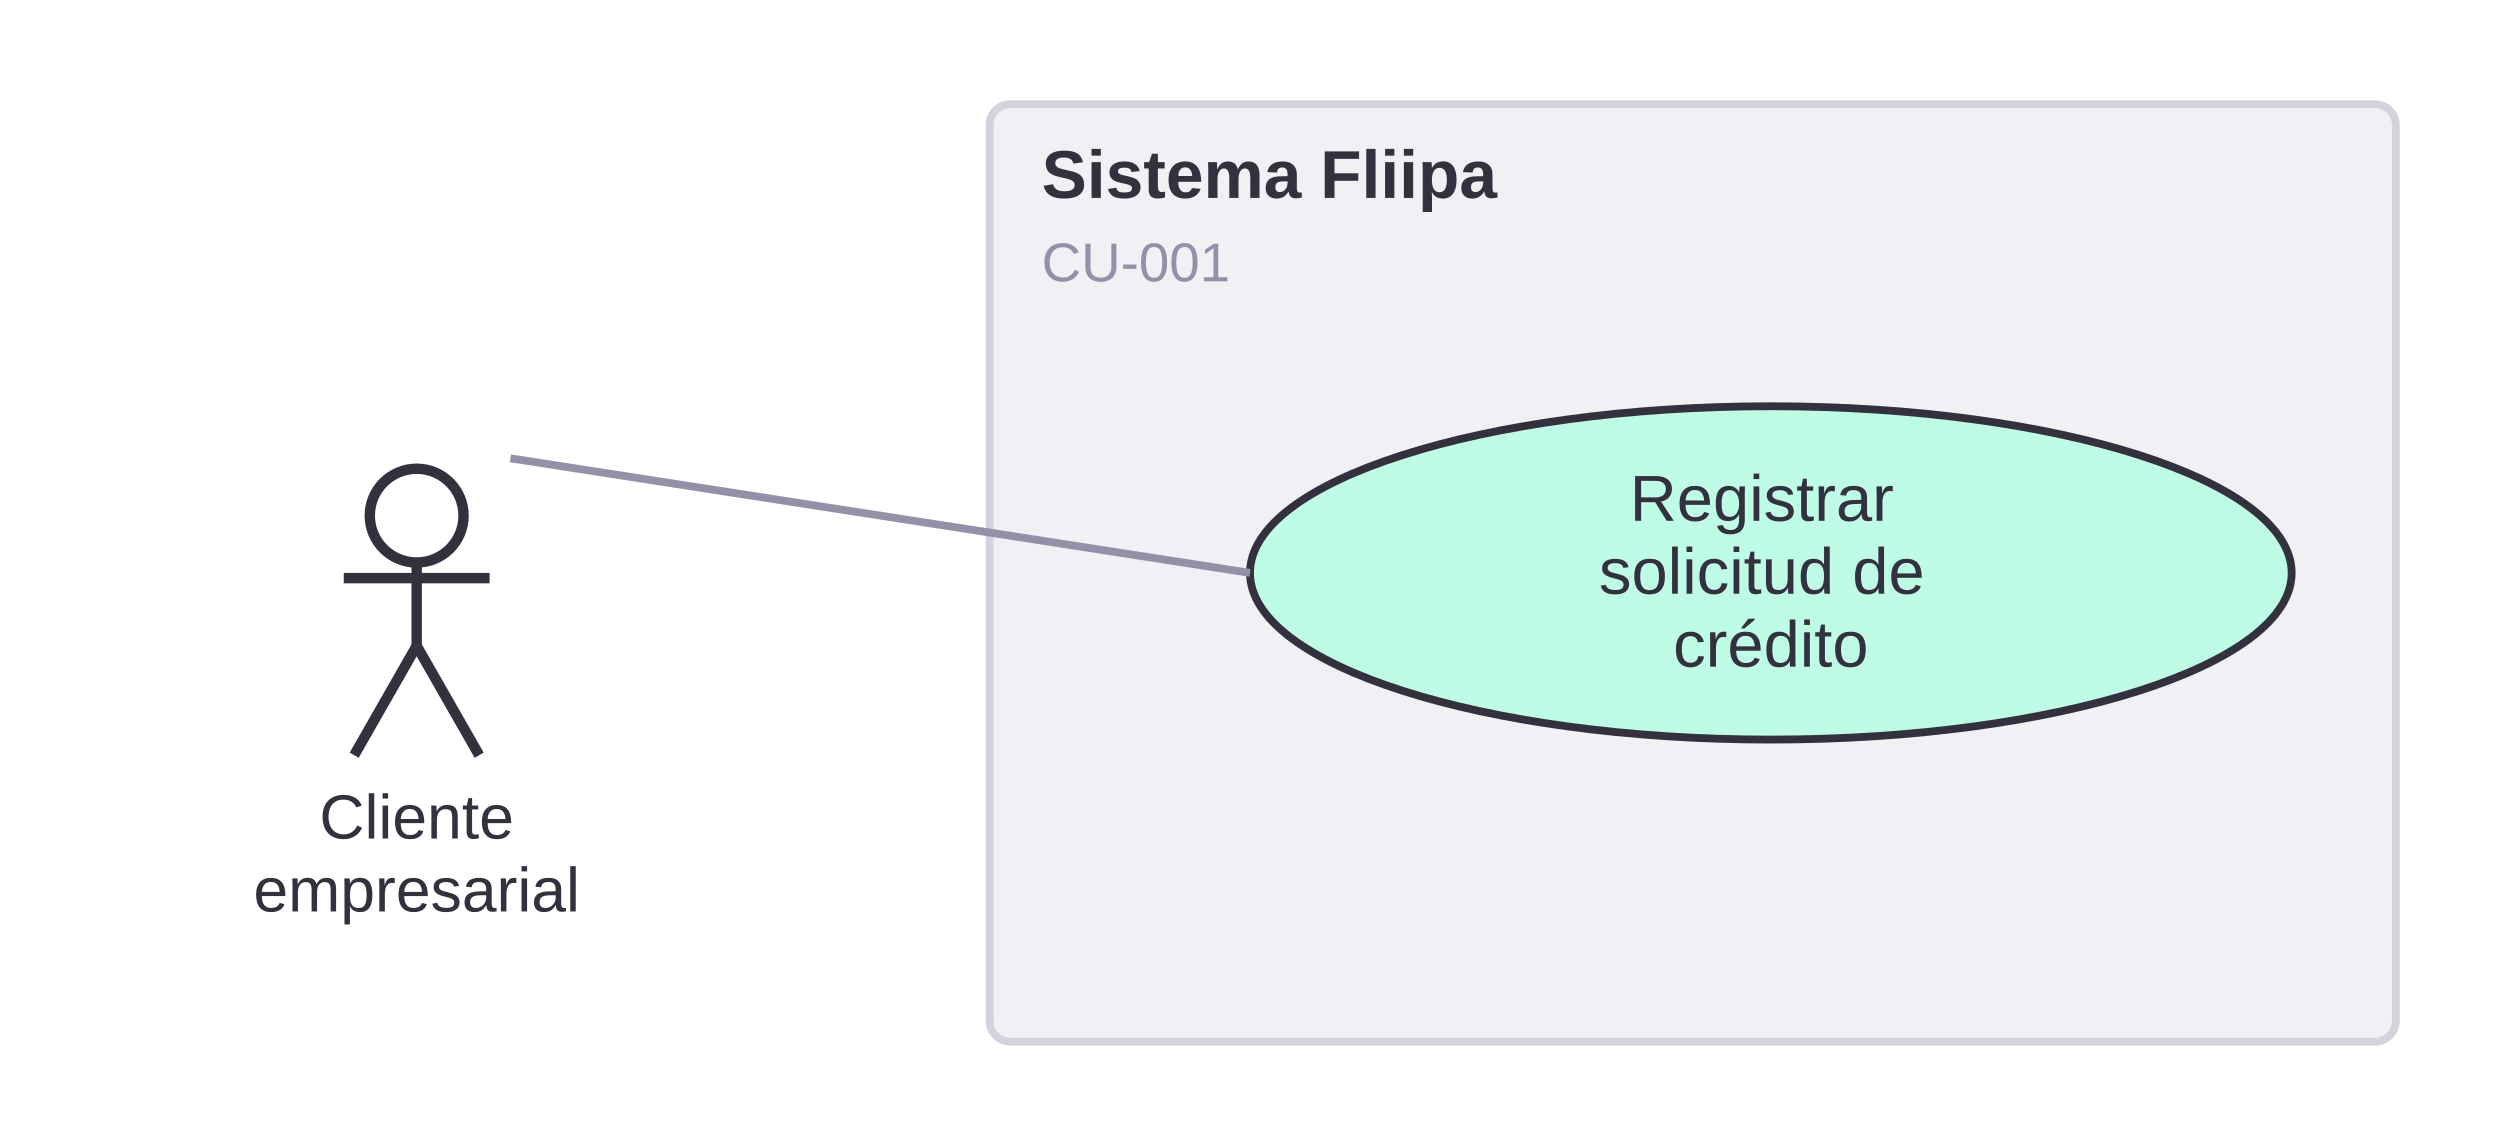
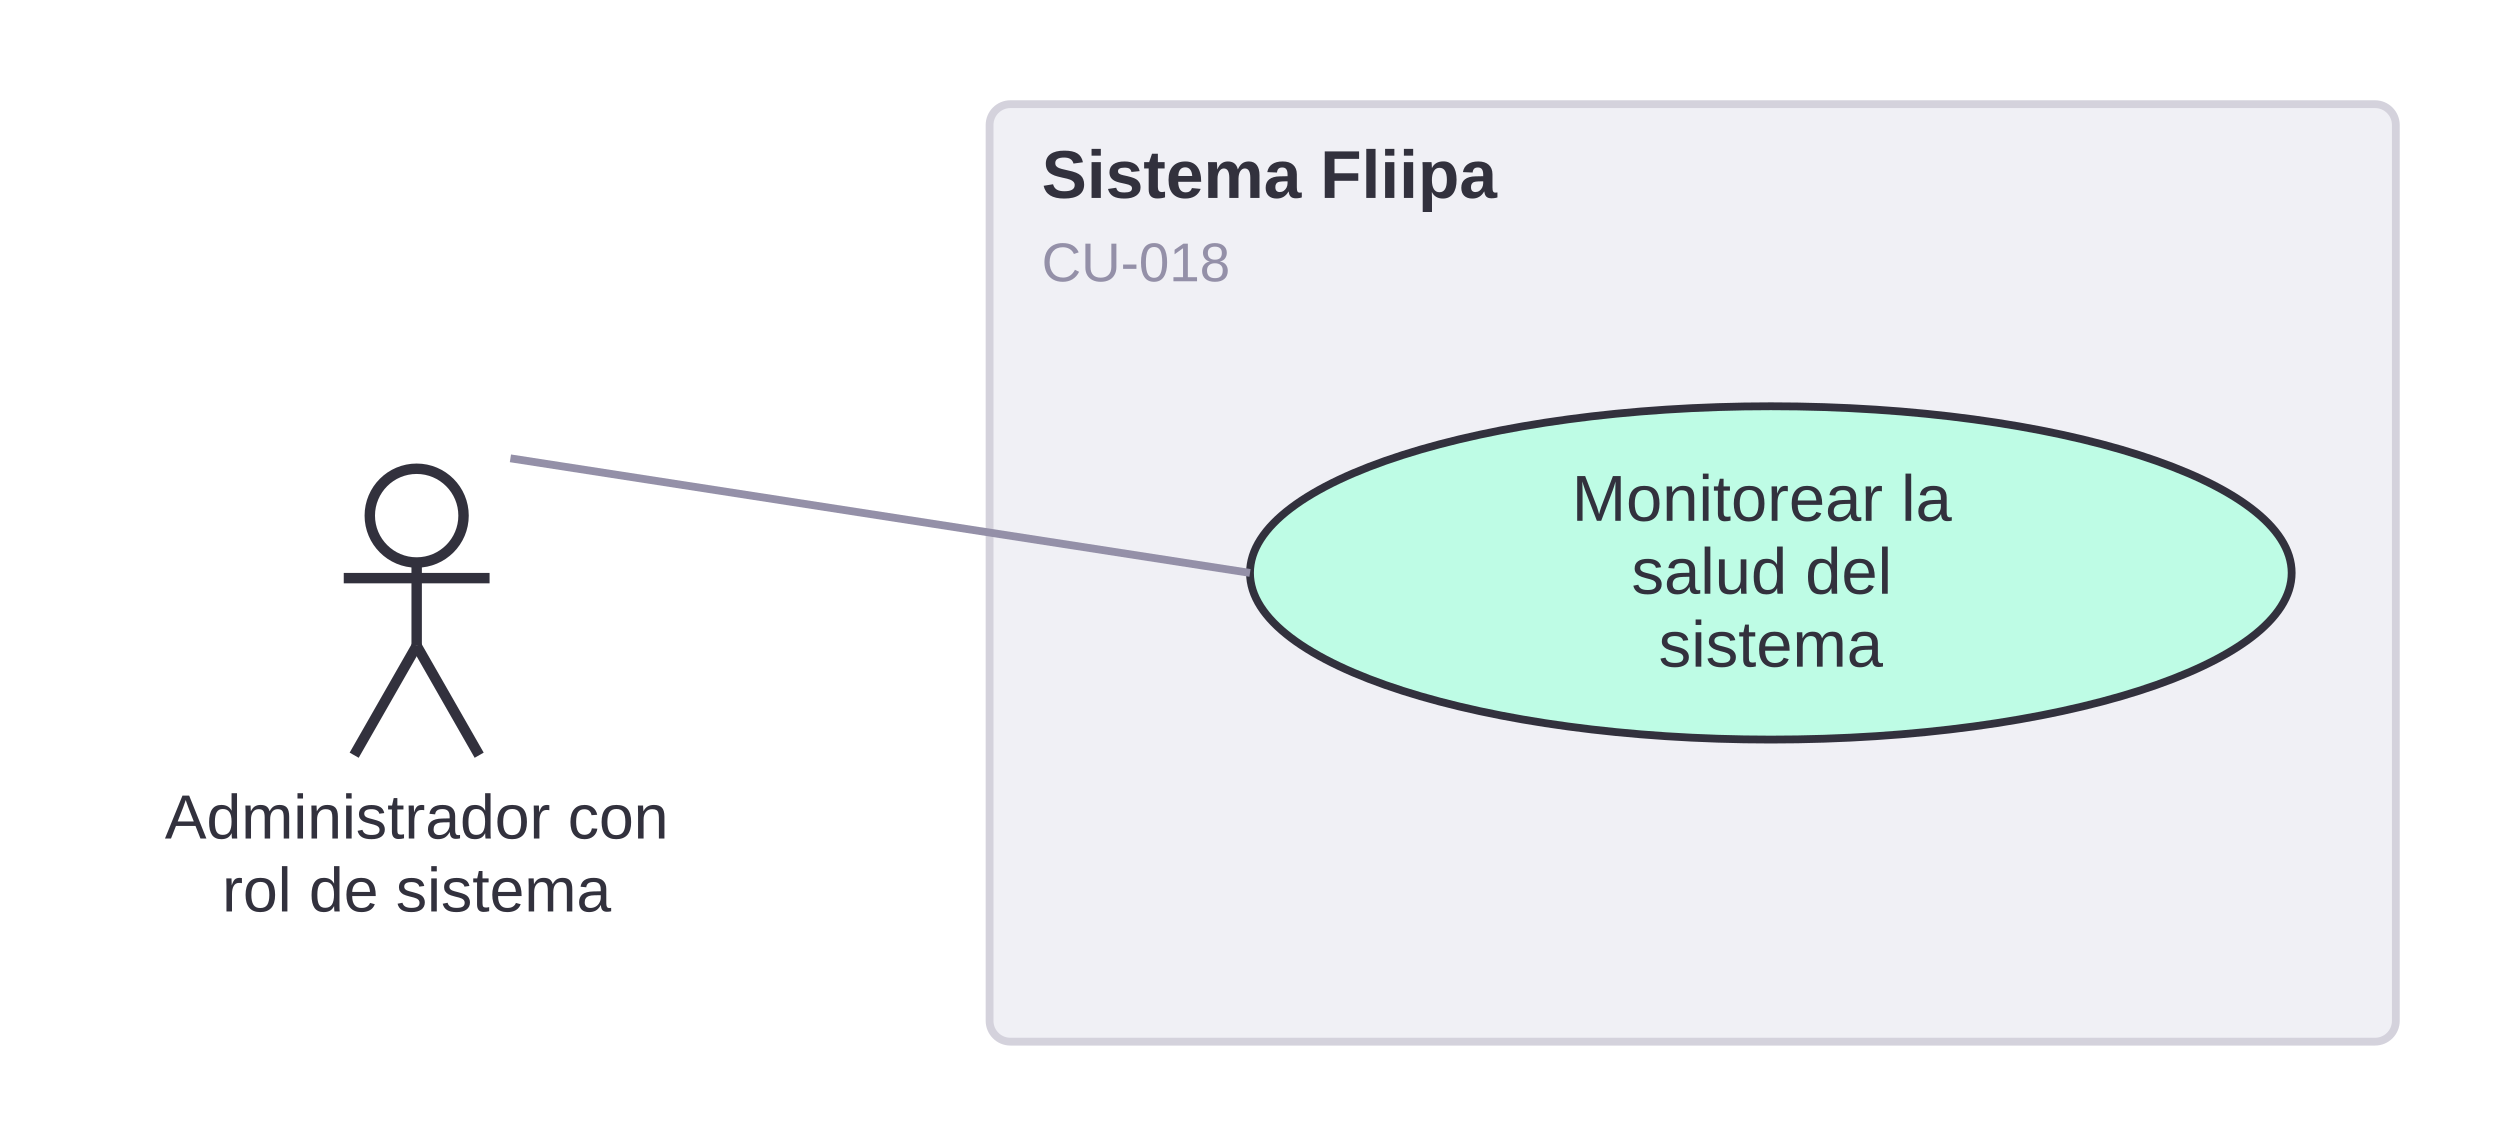
<svg xmlns="http://www.w3.org/2000/svg" viewBox="0 0 480 220" font-family="Karla, Arial, sans-serif">
  <defs>
    <marker id="arrow" markerWidth="10" markerHeight="10" refX="8" refY="3" orient="auto" markerUnits="strokeWidth">
      <path d="M0,0 L0,6 L9,3 z" fill="#3F1FE8" />
    </marker>
  </defs>
  <rect x="190" y="20" width="270" height="180" fill="#F0F0F5" stroke="#D4D2DC" stroke-width="1.5" rx="4" />
  <text x="200" y="38" font-size="13" font-weight="bold" fill="#32313D" font-family="Karla, Arial, sans-serif">Sistema Fliipa</text>
-   <text x="200" y="54" font-size="10.5" fill="#9490A8" font-family="Karla, Arial, sans-serif">CU-001</text>
+   <text x="200" y="54" font-size="10.5" fill="#9490A8" font-family="Karla, Arial, sans-serif">CU-018</text>
  <ellipse cx="340.0" cy="110.0" rx="100" ry="32" fill="#BEFCE5" stroke="#32313D" stroke-width="1.5" />
  <text text-anchor="middle" font-family="Karla, Arial, sans-serif" font-size="12.5" fill="#32313D">
-     <tspan x="340.0" y="100.0">Registrar</tspan>
-     <tspan x="340.0" y="114.0">solicitud de</tspan>
-     <tspan x="340.0" y="128.0">crédito</tspan>
+     <tspan x="340.0" y="100.0">Monitorear la</tspan>
+     <tspan x="340.0" y="114.0">salud del</tspan>
+     <tspan x="340.0" y="128.0">sistema</tspan>
  </text>
  <circle cx="80" cy="99.0" r="9.0" fill="none" stroke="#32313D" stroke-width="2" />
  <line x1="80" y1="108.0" x2="80" y2="124.0" stroke="#32313D" stroke-width="2" />
  <line x1="66" y1="111.0" x2="94" y2="111.0" stroke="#32313D" stroke-width="2" />
  <line x1="80" y1="124.0" x2="68" y2="145.0" stroke="#32313D" stroke-width="2" />
  <line x1="80" y1="124.0" x2="92" y2="145.0" stroke="#32313D" stroke-width="2" />
-   <text x="80" y="161.0" text-anchor="middle" font-family="Karla, Arial, sans-serif" font-size="12" fill="#32313D">Cliente</text>
-   <text x="80" y="175.0" text-anchor="middle" font-family="Karla, Arial, sans-serif" font-size="12" fill="#32313D">empresarial</text>
+   <text x="80" y="161.0" text-anchor="middle" font-family="Karla, Arial, sans-serif" font-size="12" fill="#32313D">Administrador con</text>
+   <text x="80" y="175.0" text-anchor="middle" font-family="Karla, Arial, sans-serif" font-size="12" fill="#32313D">rol de sistema</text>
  <line x1="98" y1="88.0" x2="240.0" y2="110.0" stroke="#9490A8" stroke-width="1.5" />
</svg>
